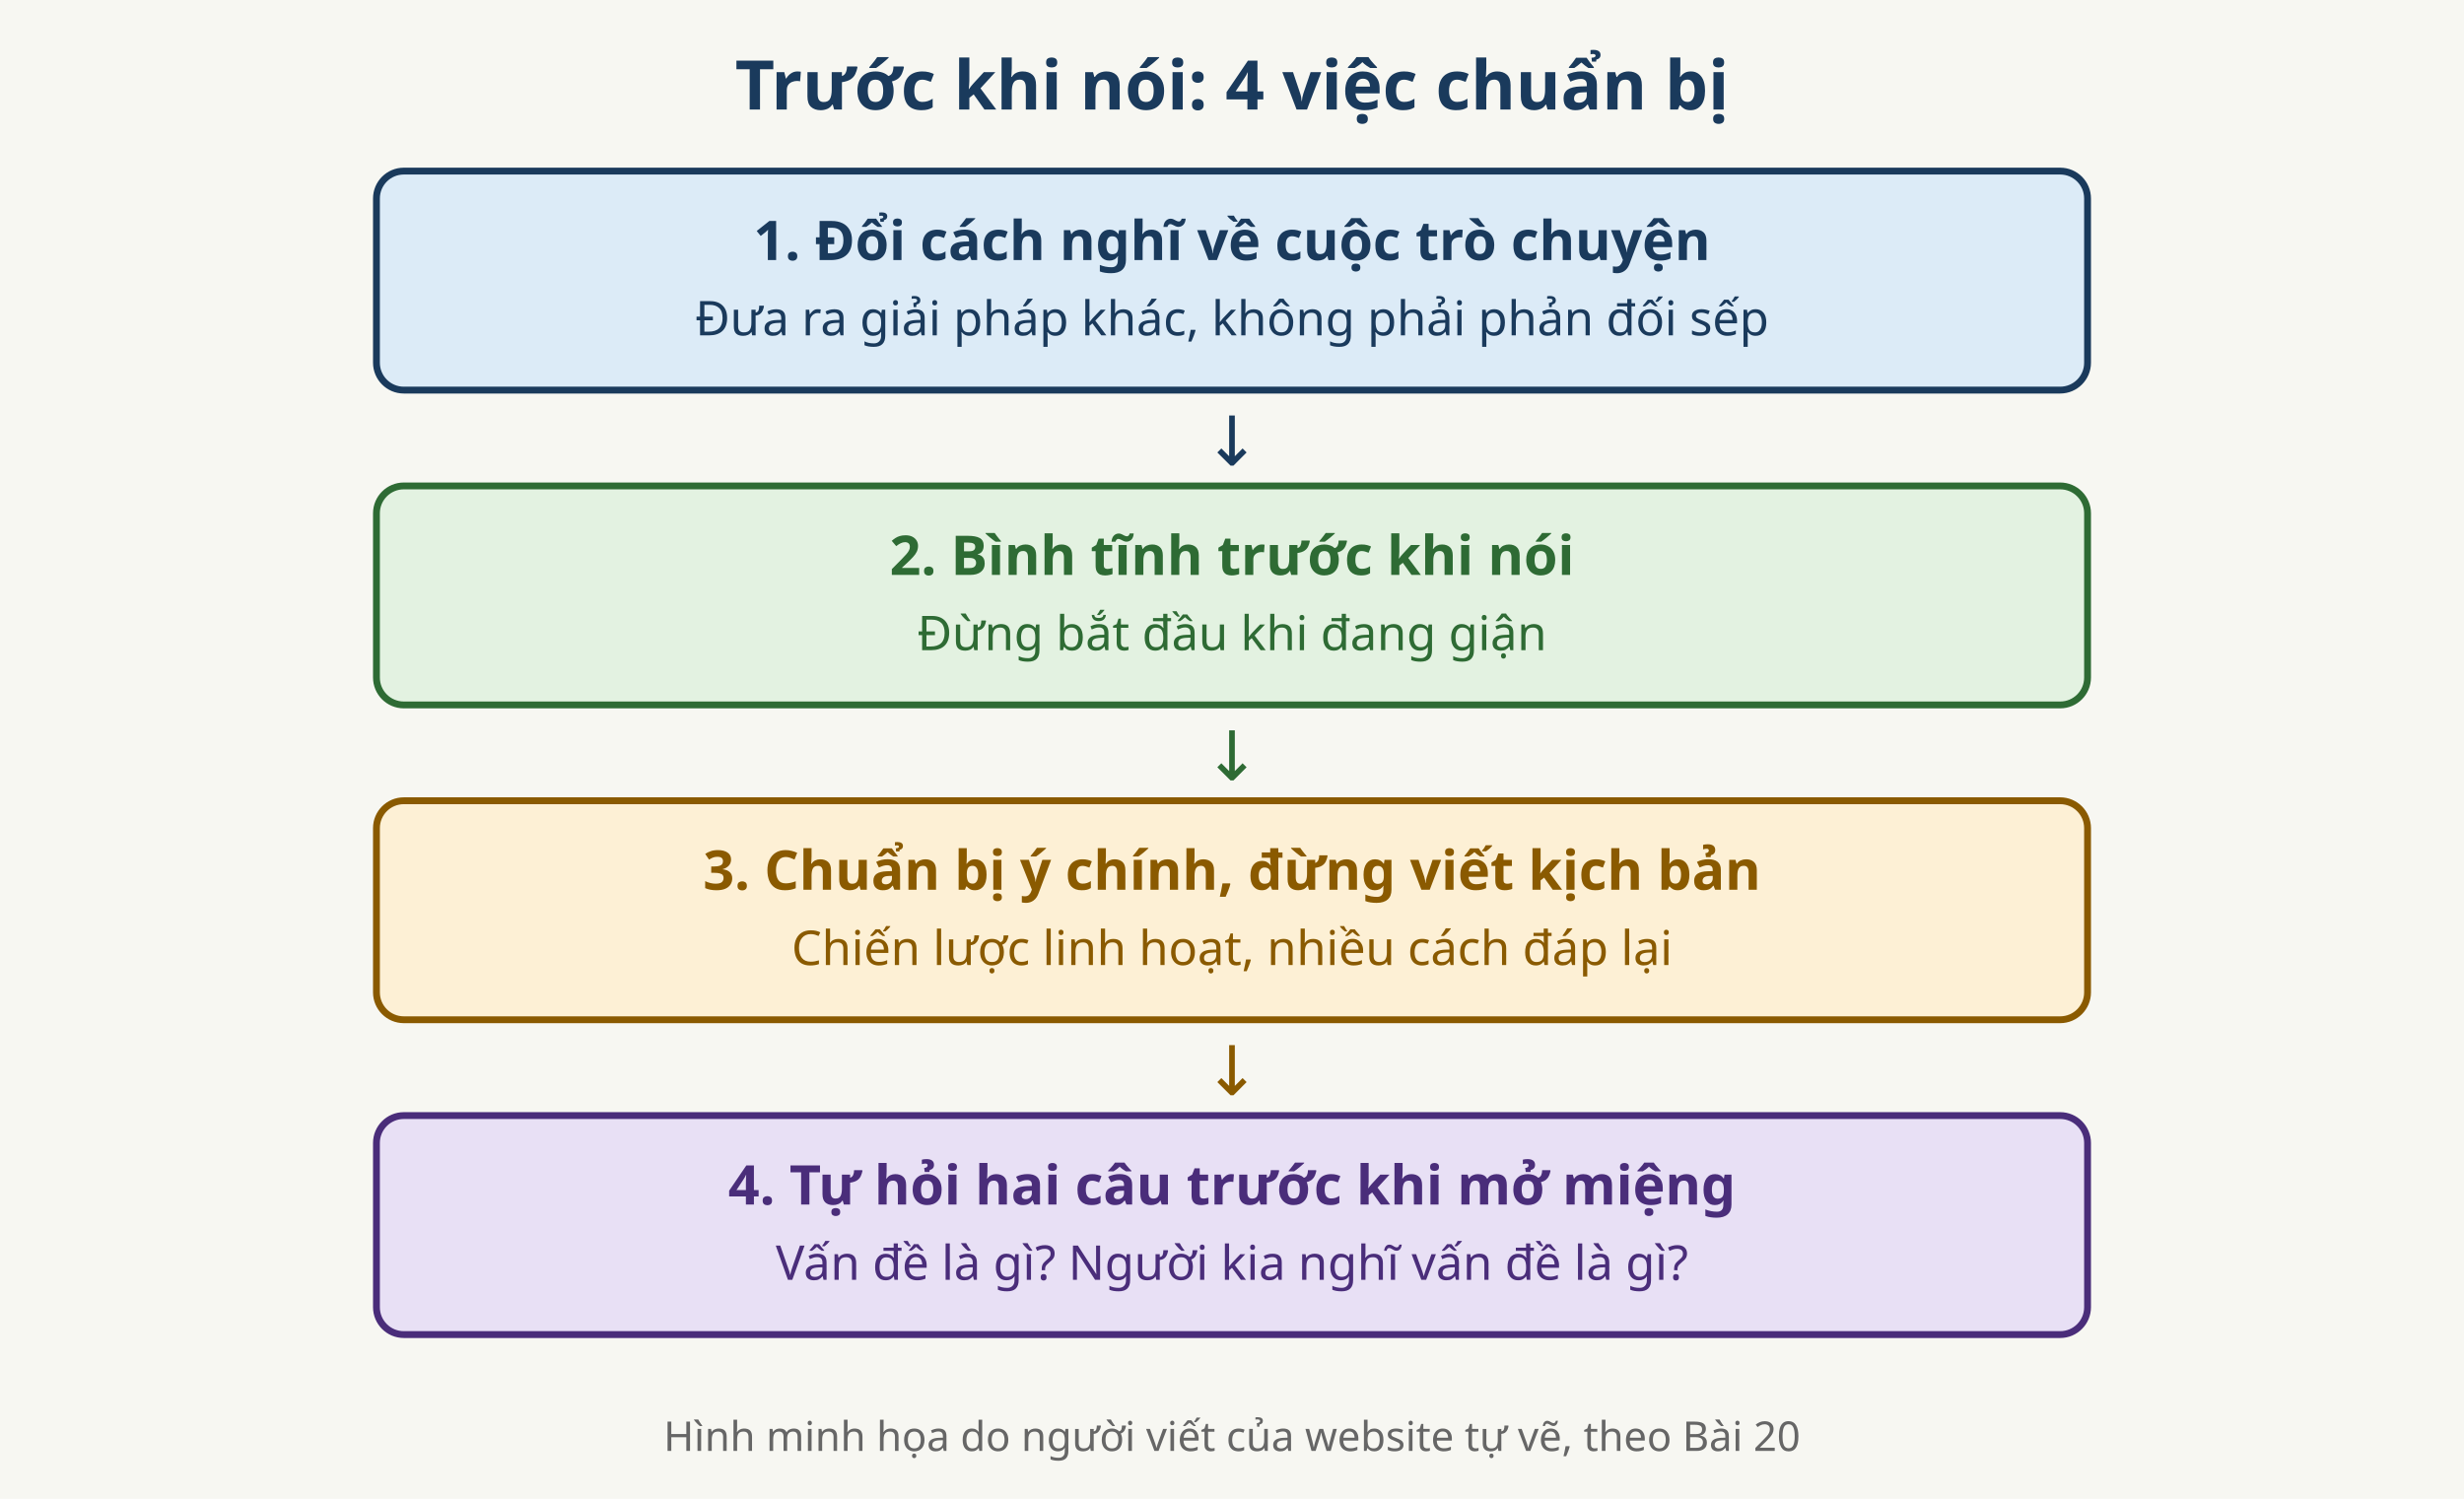
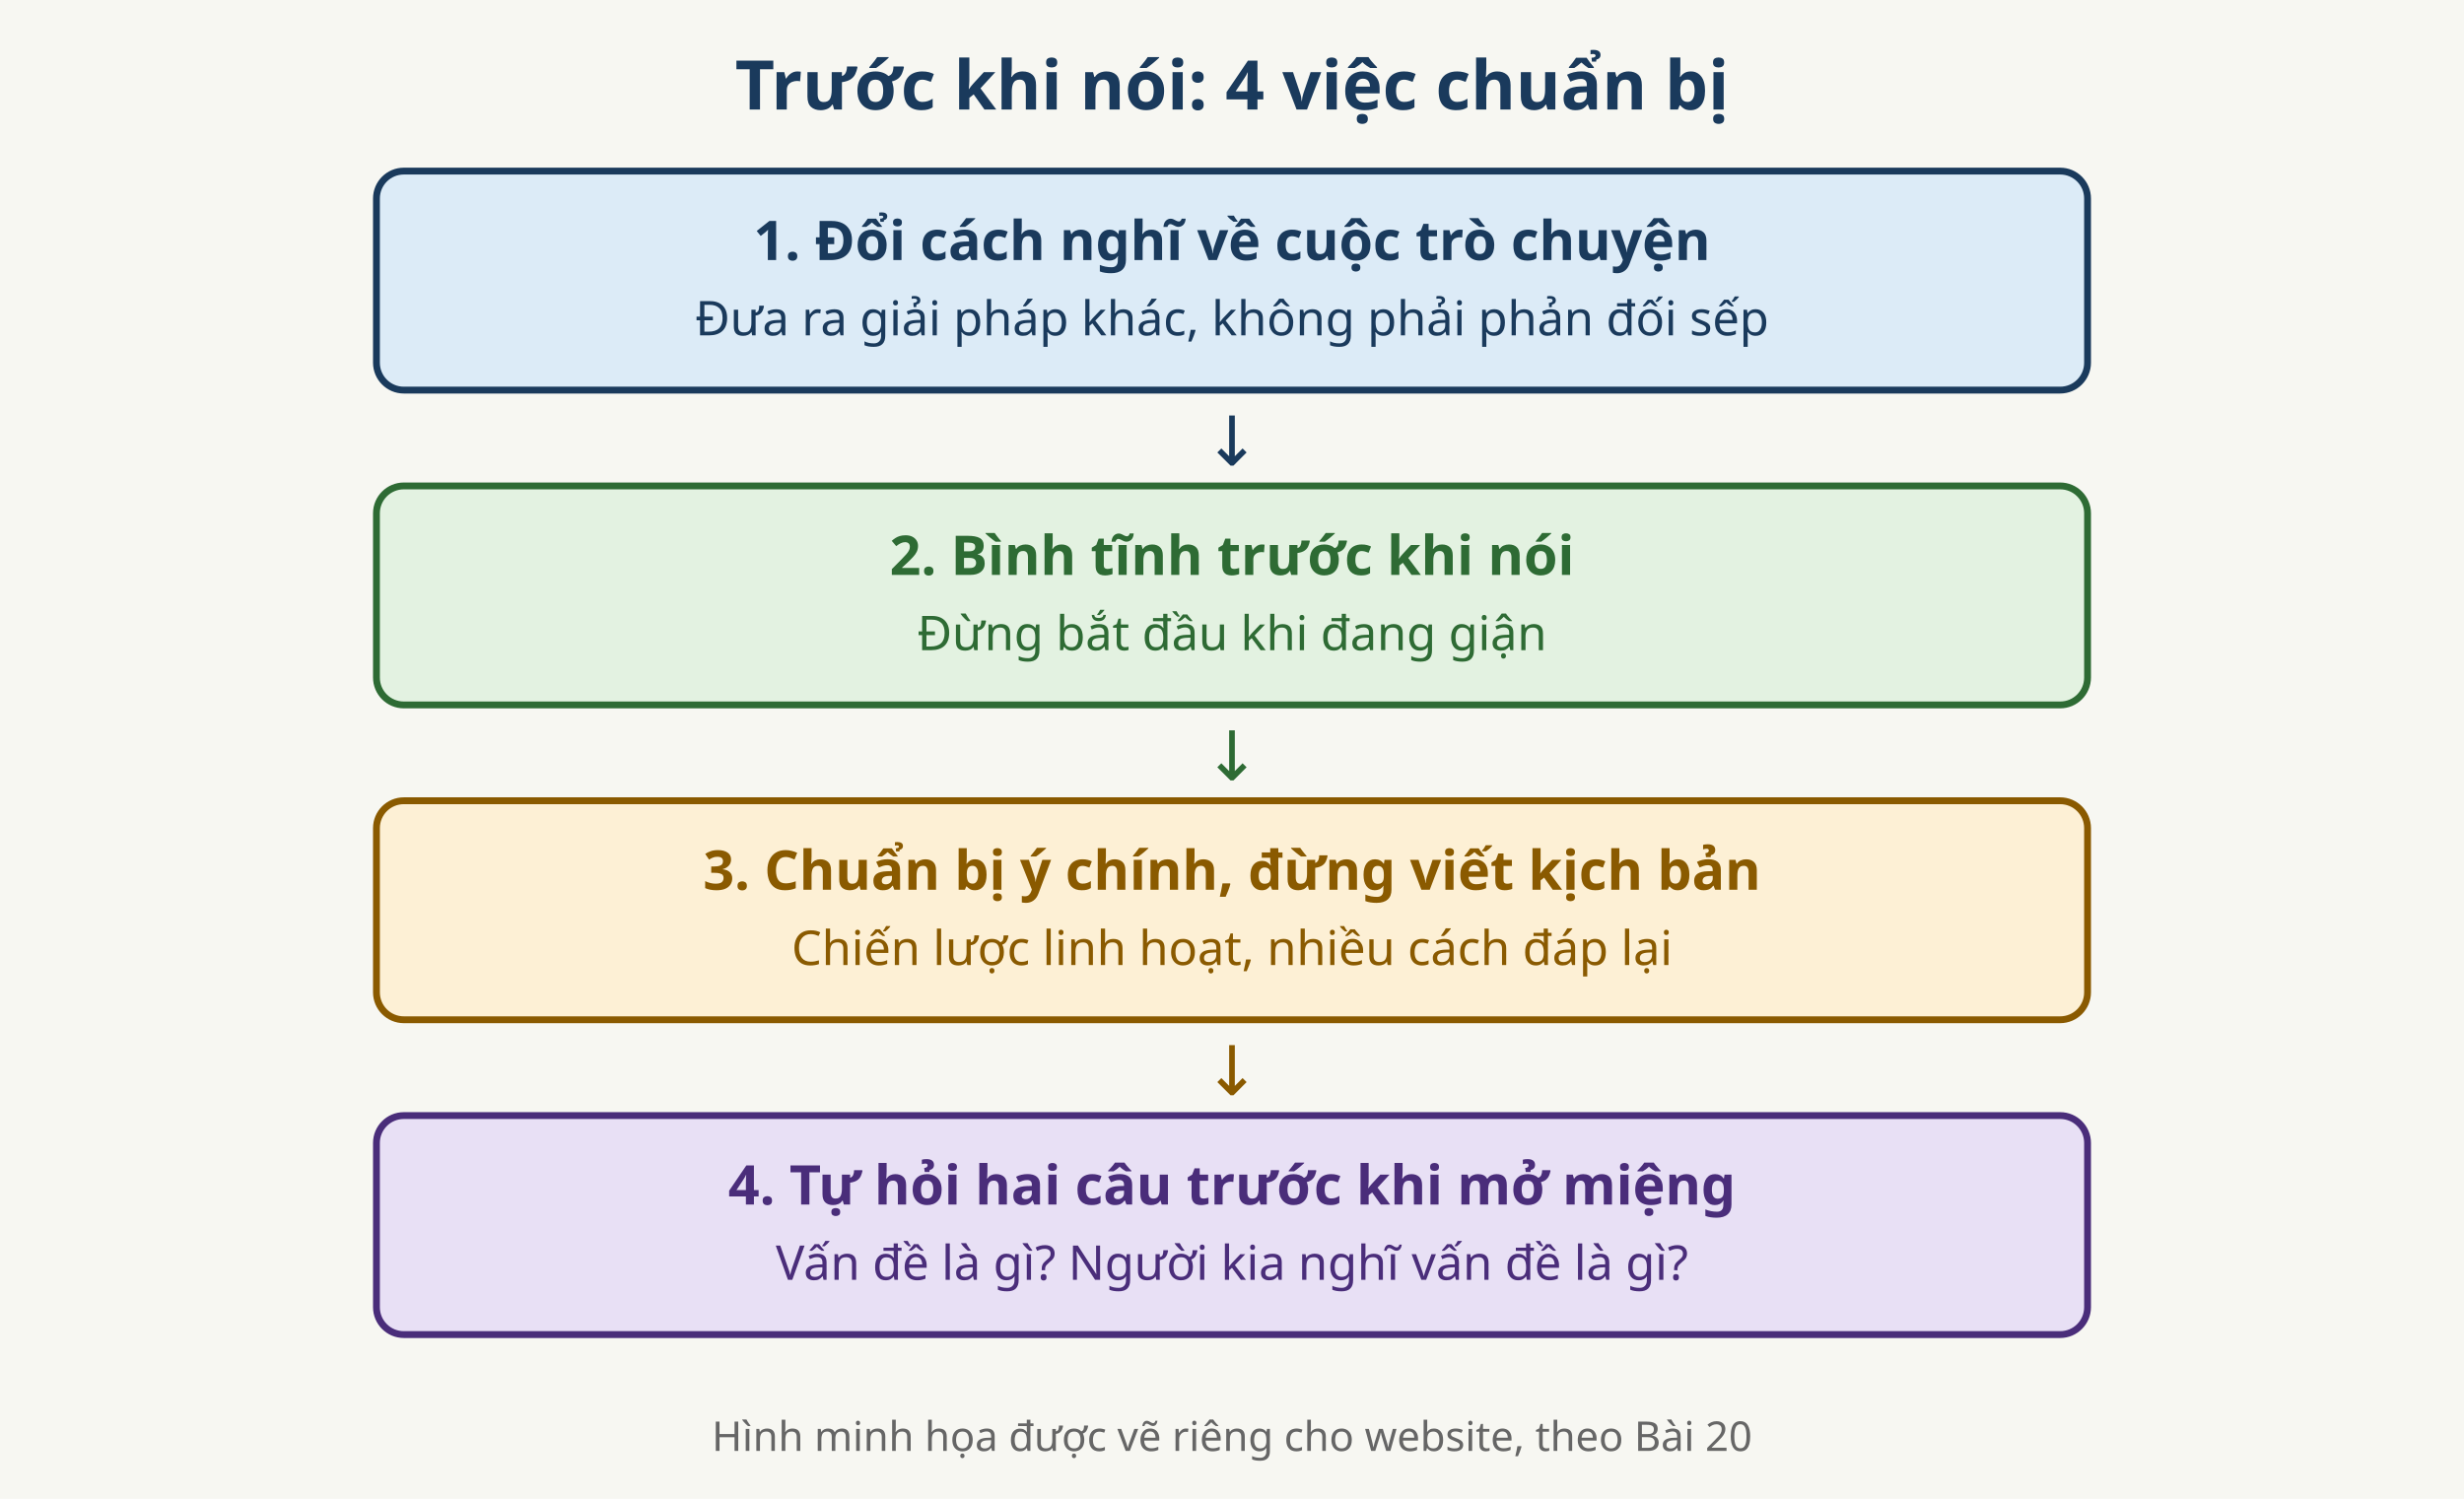
<svg xmlns="http://www.w3.org/2000/svg" width="720" height="438" viewBox="0 0 720 438" role="img" aria-labelledby="title desc">
  <rect width="720" height="438" fill="#f7f7f2" />
  <text x="360" y="32" text-anchor="middle" font-family="sans-serif" font-size="20" font-weight="bold" fill="#1a3a5c">Trước khi nói: 4 việc chuẩn bị</text>
  <g font-family="sans-serif">
    <rect x="110" y="50" width="500" height="64" rx="8" fill="#dcebf7" stroke="#1a3a5c" stroke-width="2" />
    <text x="360" y="76" text-anchor="middle" font-size="16" font-weight="bold" fill="#1a3a5c">1. Đổi cách nghĩ về cuộc trò chuyện</text>
    <text x="360" y="98" text-anchor="middle" font-size="14" fill="#1a3a5c">Đưa ra giải pháp khác, không phải phản đối sếp</text>
    <text x="360" y="136" text-anchor="middle" font-size="20" fill="#1a3a5c">↓</text>
    <rect x="110" y="142" width="500" height="64" rx="8" fill="#e3f2e1" stroke="#2e6b34" stroke-width="2" />
    <text x="360" y="168" text-anchor="middle" font-size="16" font-weight="bold" fill="#2e6b34">2. Bình tĩnh trước khi nói</text>
    <text x="360" y="190" text-anchor="middle" font-size="14" fill="#2e6b34">Đừng bắt đầu khi đang giận</text>
    <text x="360" y="228" text-anchor="middle" font-size="20" fill="#2e6b34">↓</text>
    <rect x="110" y="234" width="500" height="64" rx="8" fill="#fdf0d5" stroke="#8a5a00" stroke-width="2" />
    <text x="360" y="260" text-anchor="middle" font-size="16" font-weight="bold" fill="#8a5a00">3. Chuẩn bị ý chính, đừng viết kịch bản</text>
    <text x="360" y="282" text-anchor="middle" font-size="14" fill="#8a5a00">Chiến lược linh hoạt, nhiều cách đáp lại</text>
    <text x="360" y="320" text-anchor="middle" font-size="20" fill="#8a5a00">↓</text>
    <rect x="110" y="326" width="500" height="64" rx="8" fill="#e8e0f5" stroke="#4a2d7a" stroke-width="2" />
    <text x="360" y="352" text-anchor="middle" font-size="16" font-weight="bold" fill="#4a2d7a">4. Tự hỏi hai câu trước khi mở miệng</text>
    <text x="360" y="374" text-anchor="middle" font-size="14" fill="#4a2d7a">Vấn đề là gì? Người kia nghĩ vấn đề là gì?</text>
  </g>
-   <text x="360" y="424" text-anchor="middle" font-family="sans-serif" font-size="12" fill="#666">Hình minh họa do người viết của website tự vẽ, theo Bài 20</text>
+   <text x="360" y="424" text-anchor="middle" font-family="sans-serif" font-size="12" fill="#666">Hình minh họa được vẽ riêng cho website, theo Bài 20</text>
</svg>
